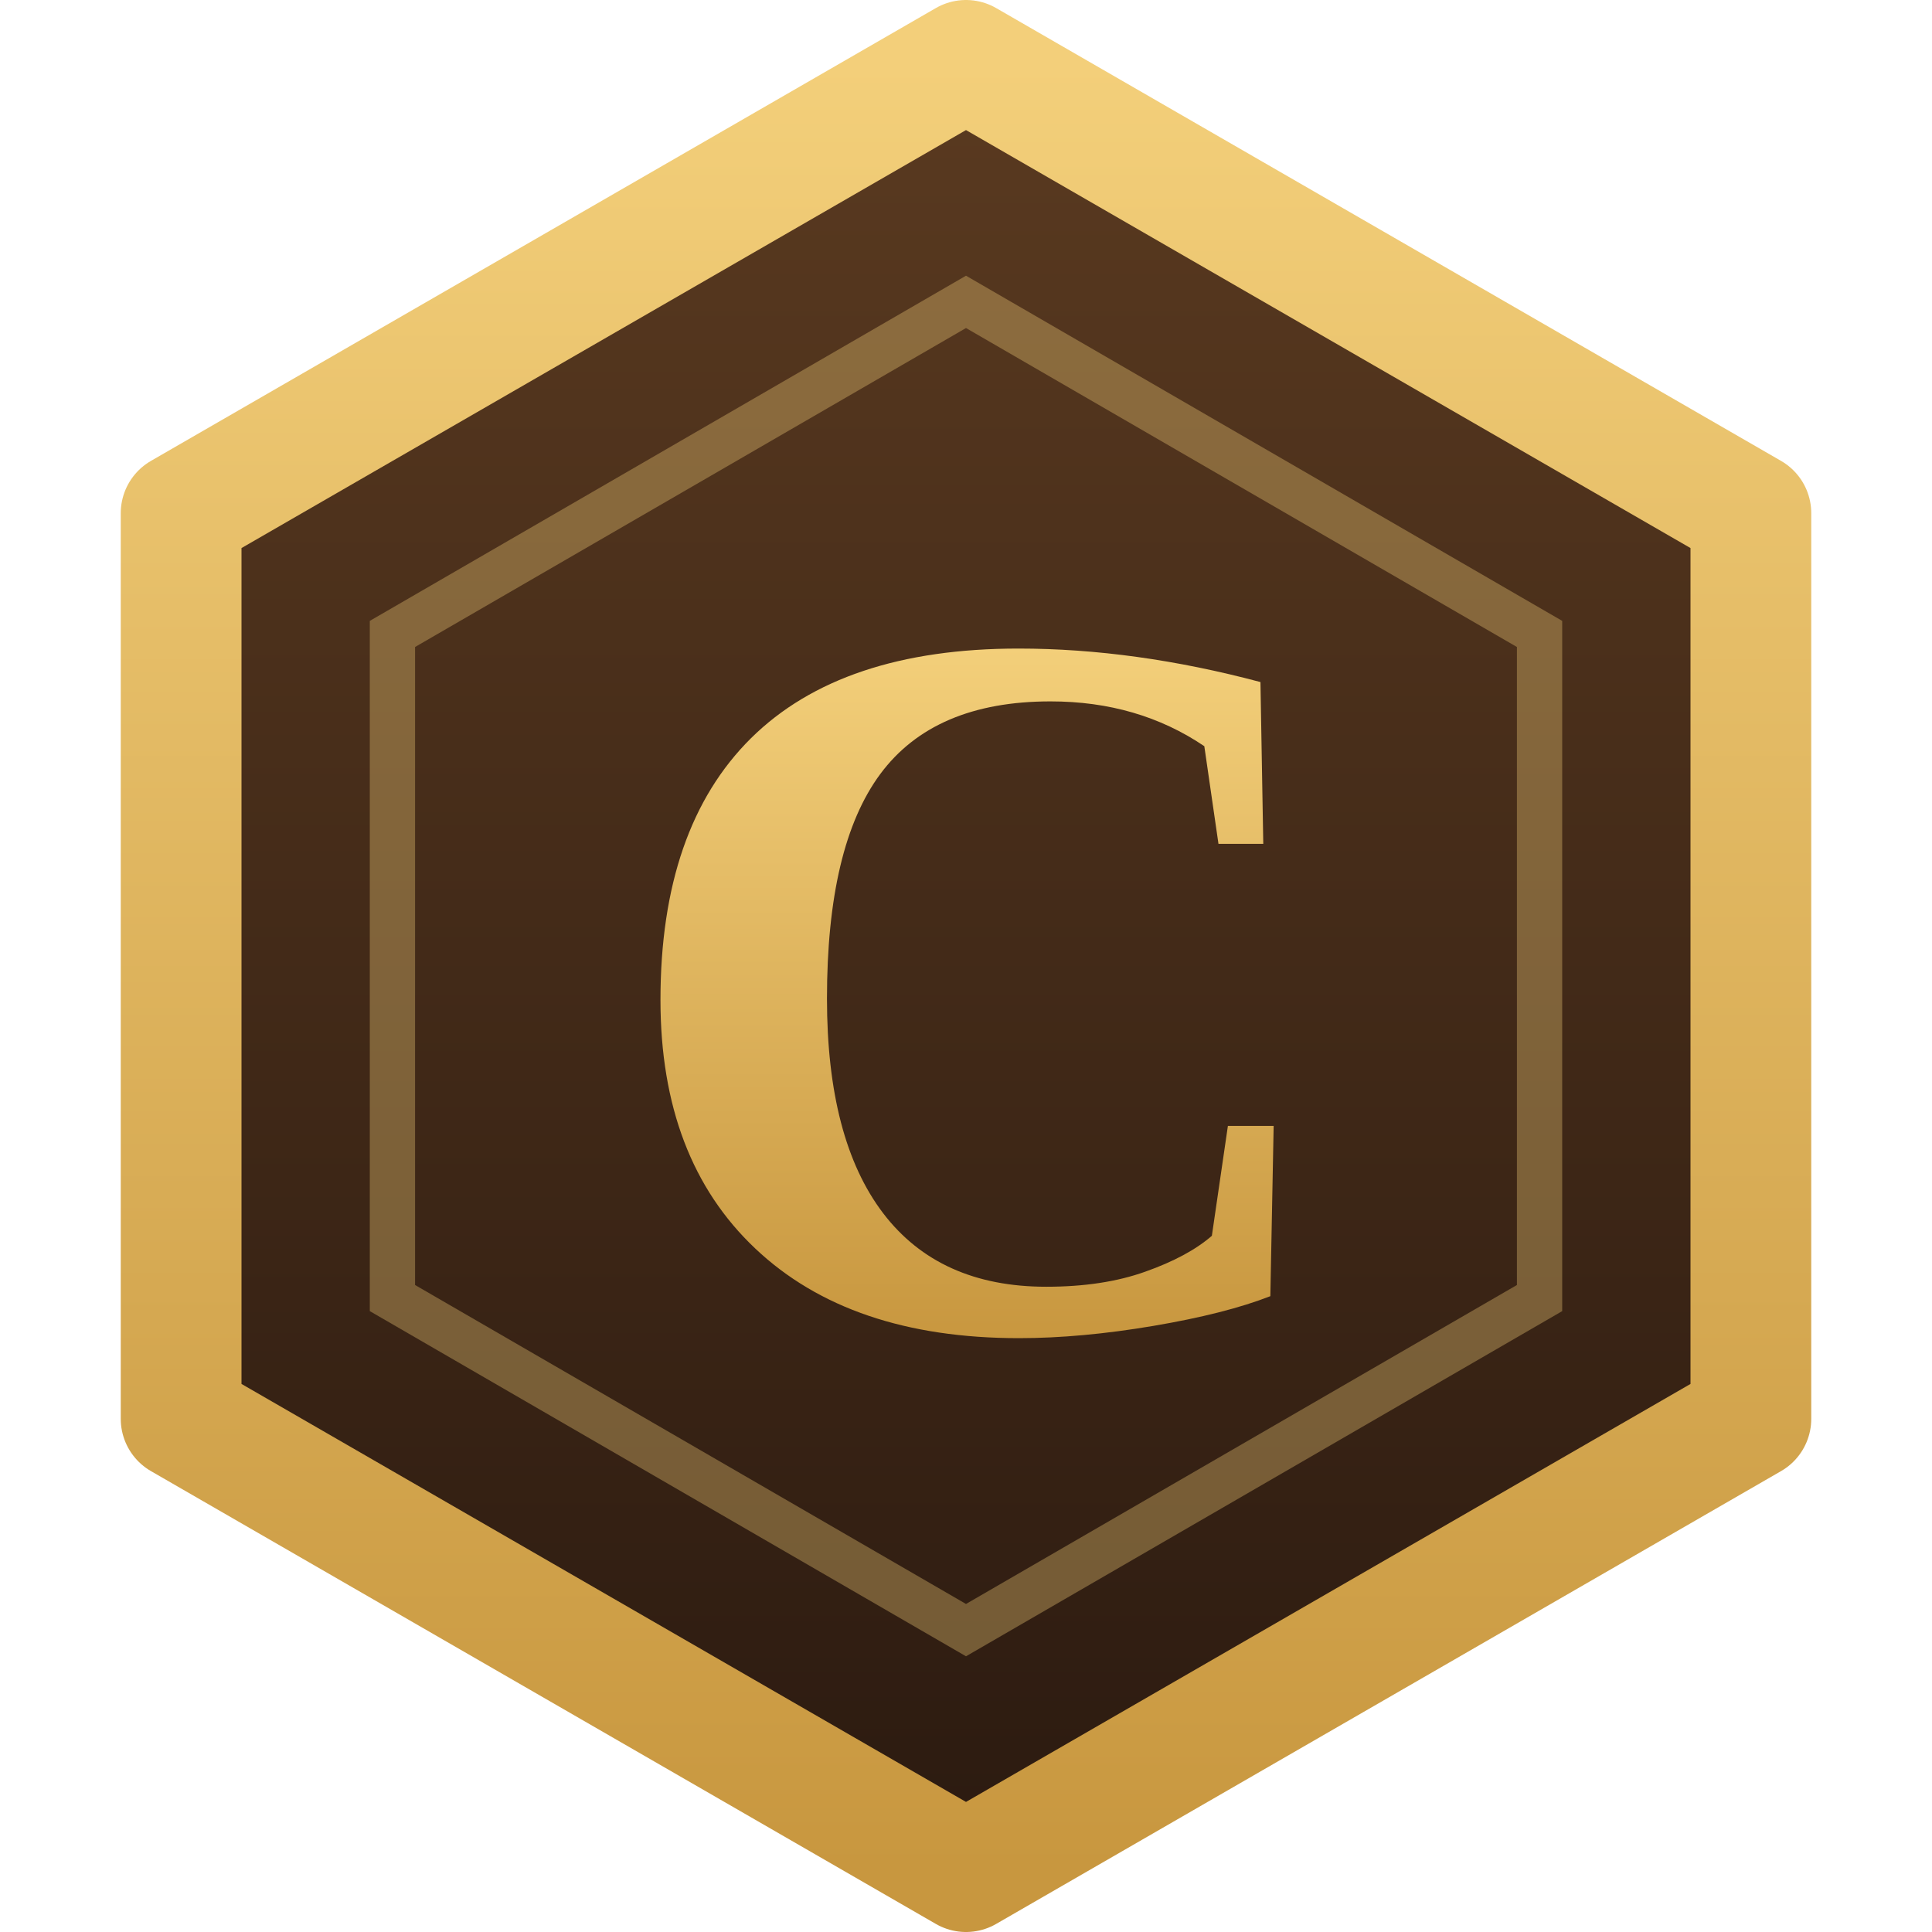
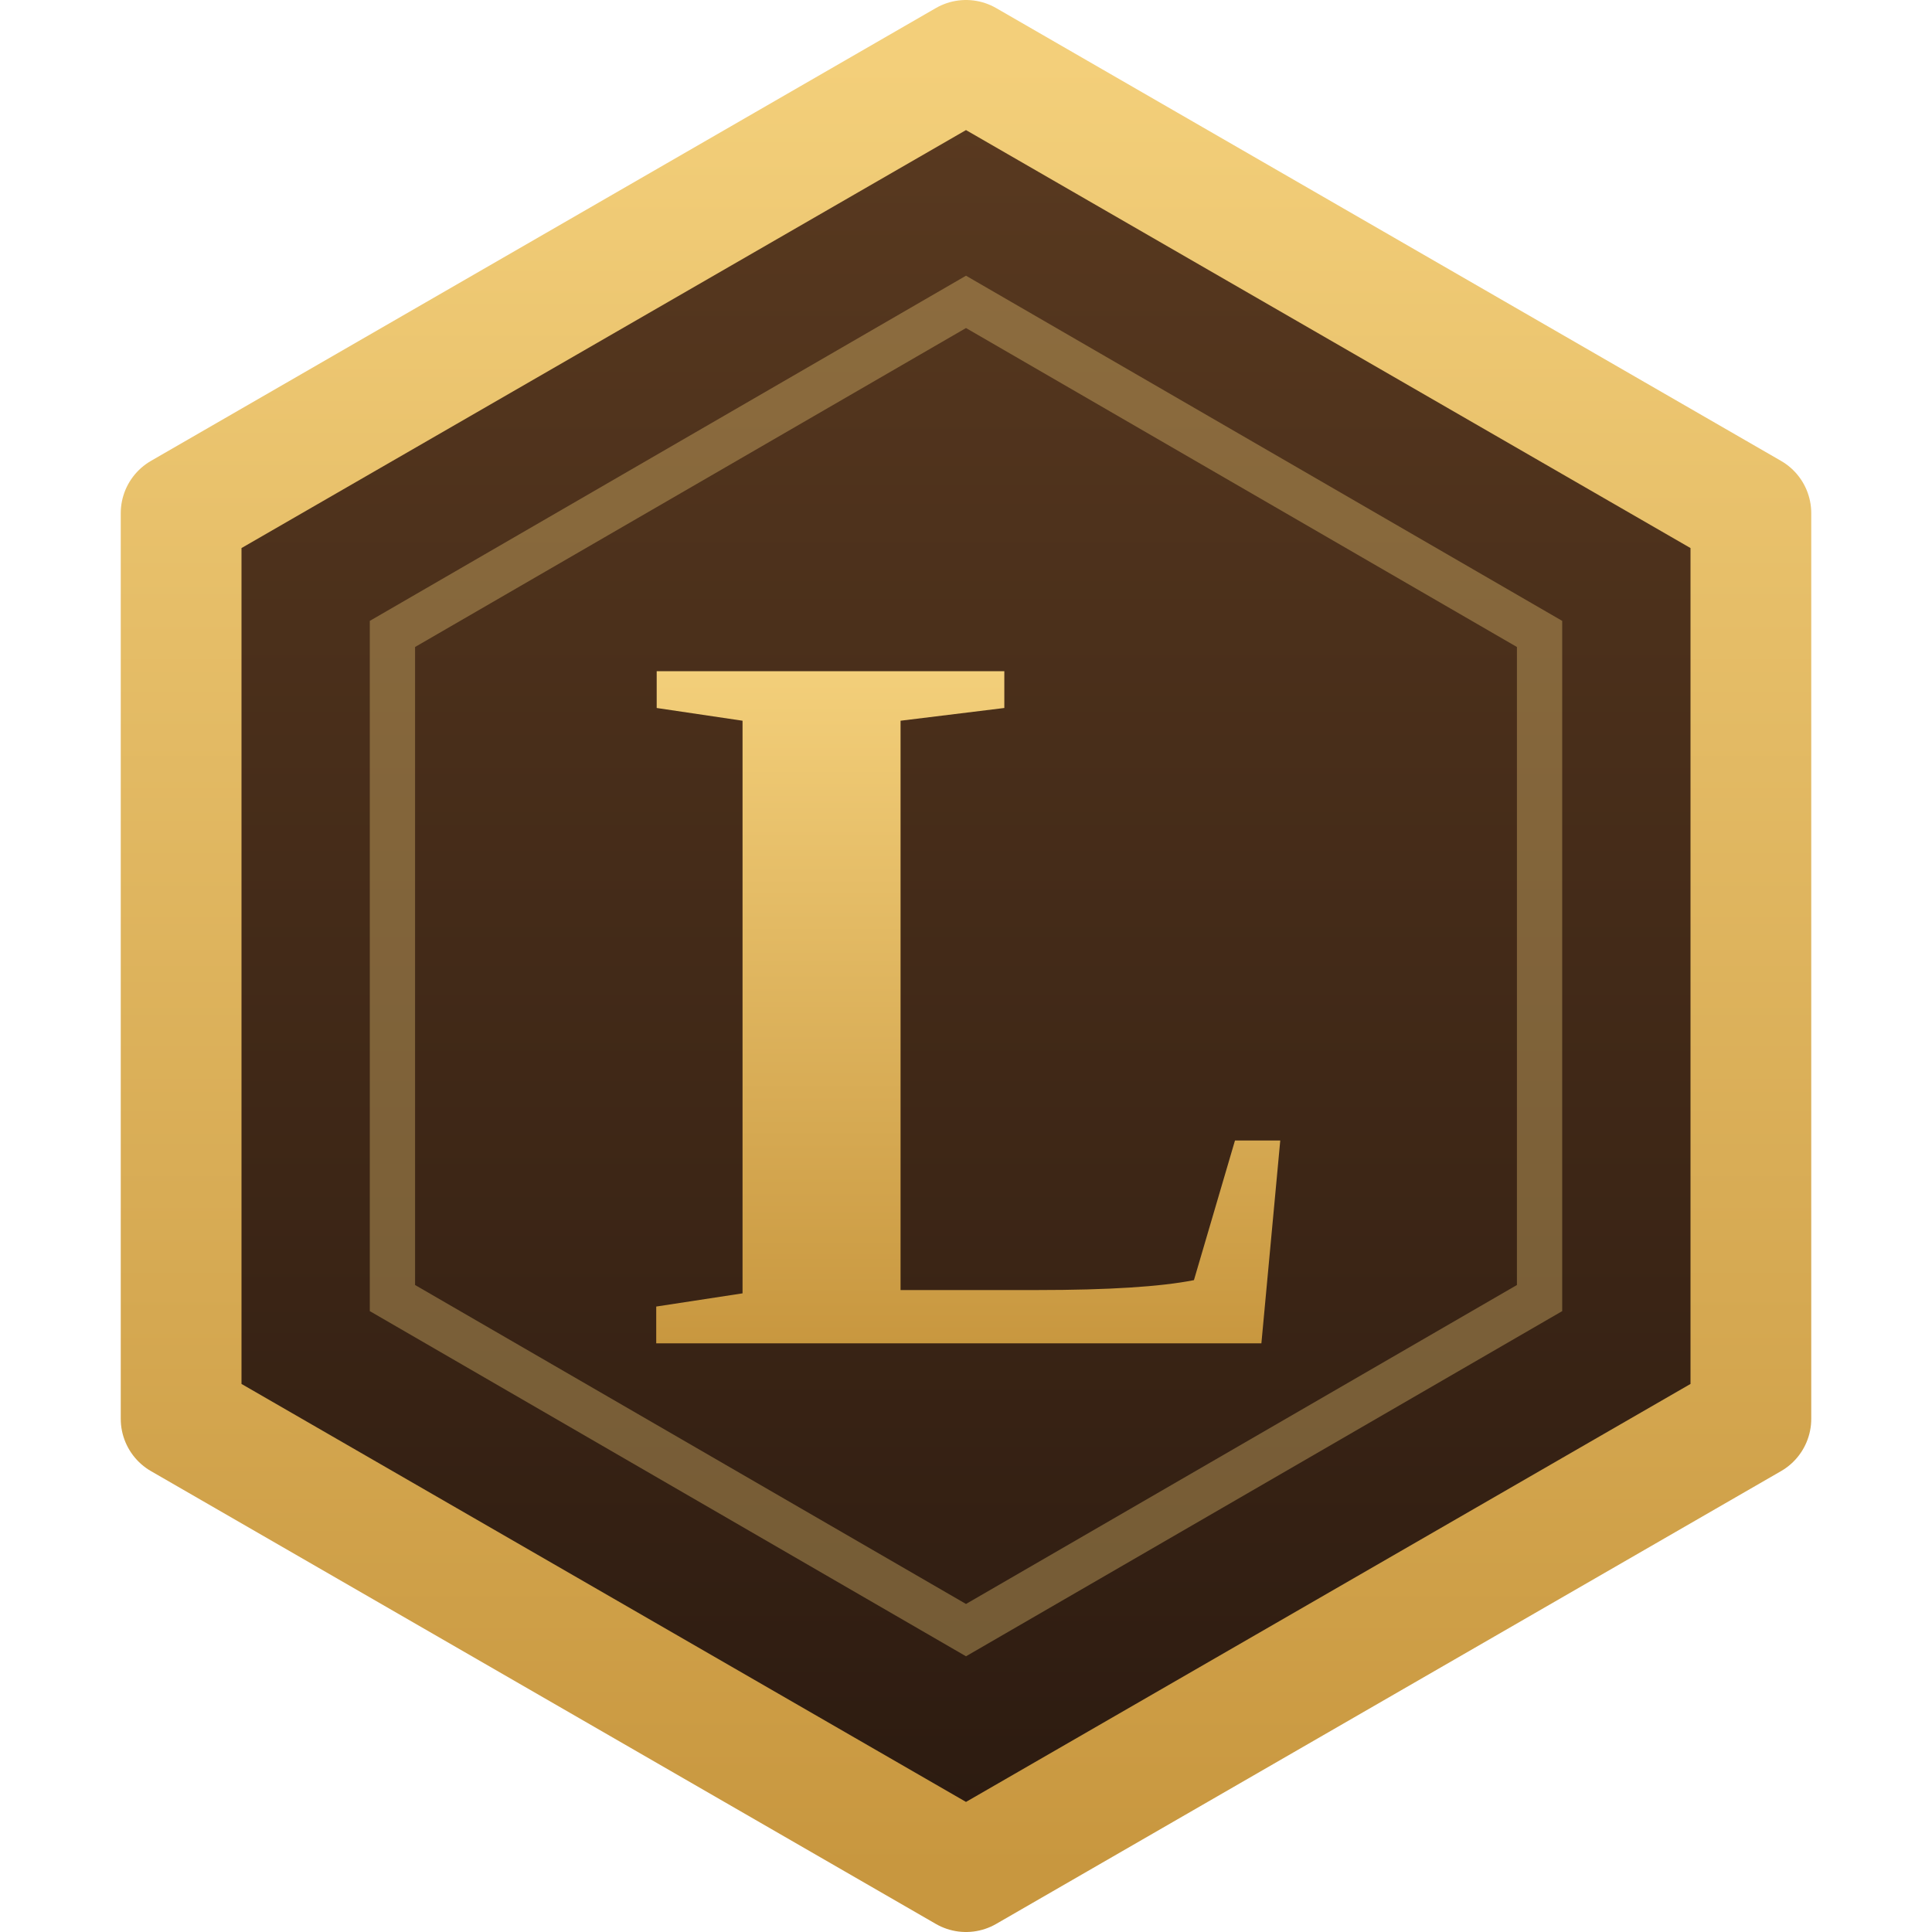
<svg xmlns="http://www.w3.org/2000/svg" viewBox="0 0 64 64">
  <defs>
    <linearGradient id="g" x1="0" y1="0" x2="0" y2="1">
      <stop offset="0" stop-color="#f3cf7a" />
      <stop offset="1" stop-color="#c8973f" />
    </linearGradient>
    <linearGradient id="w" x1="0" y1="0" x2="0" y2="1">
      <stop offset="0" stop-color="#5a3a20" />
      <stop offset="1" stop-color="#2b1a10" />
    </linearGradient>
  </defs>
  <polygon points="32,2 58,17 58,47 32,62 6,47 6,17" fill="url(#w)" stroke="url(#g)" stroke-width="4" stroke-linejoin="round" />
  <polygon points="32,10 51,21 51,43 32,54 13,43 13,21" fill="none" stroke="#f3cf7a" stroke-opacity=".35" stroke-width="1.5" />
-   <text x="32.5" y="44" text-anchor="middle" font-family="Georgia, 'Times New Roman', serif" font-weight="bold" font-size="34" fill="url(#g)">C</text>
+   <text x="32.5" y="44.5" text-anchor="middle" font-family="Georgia, 'Times New Roman', serif" font-weight="bold" font-size="34" fill="url(#g)">L</text>
</svg>
